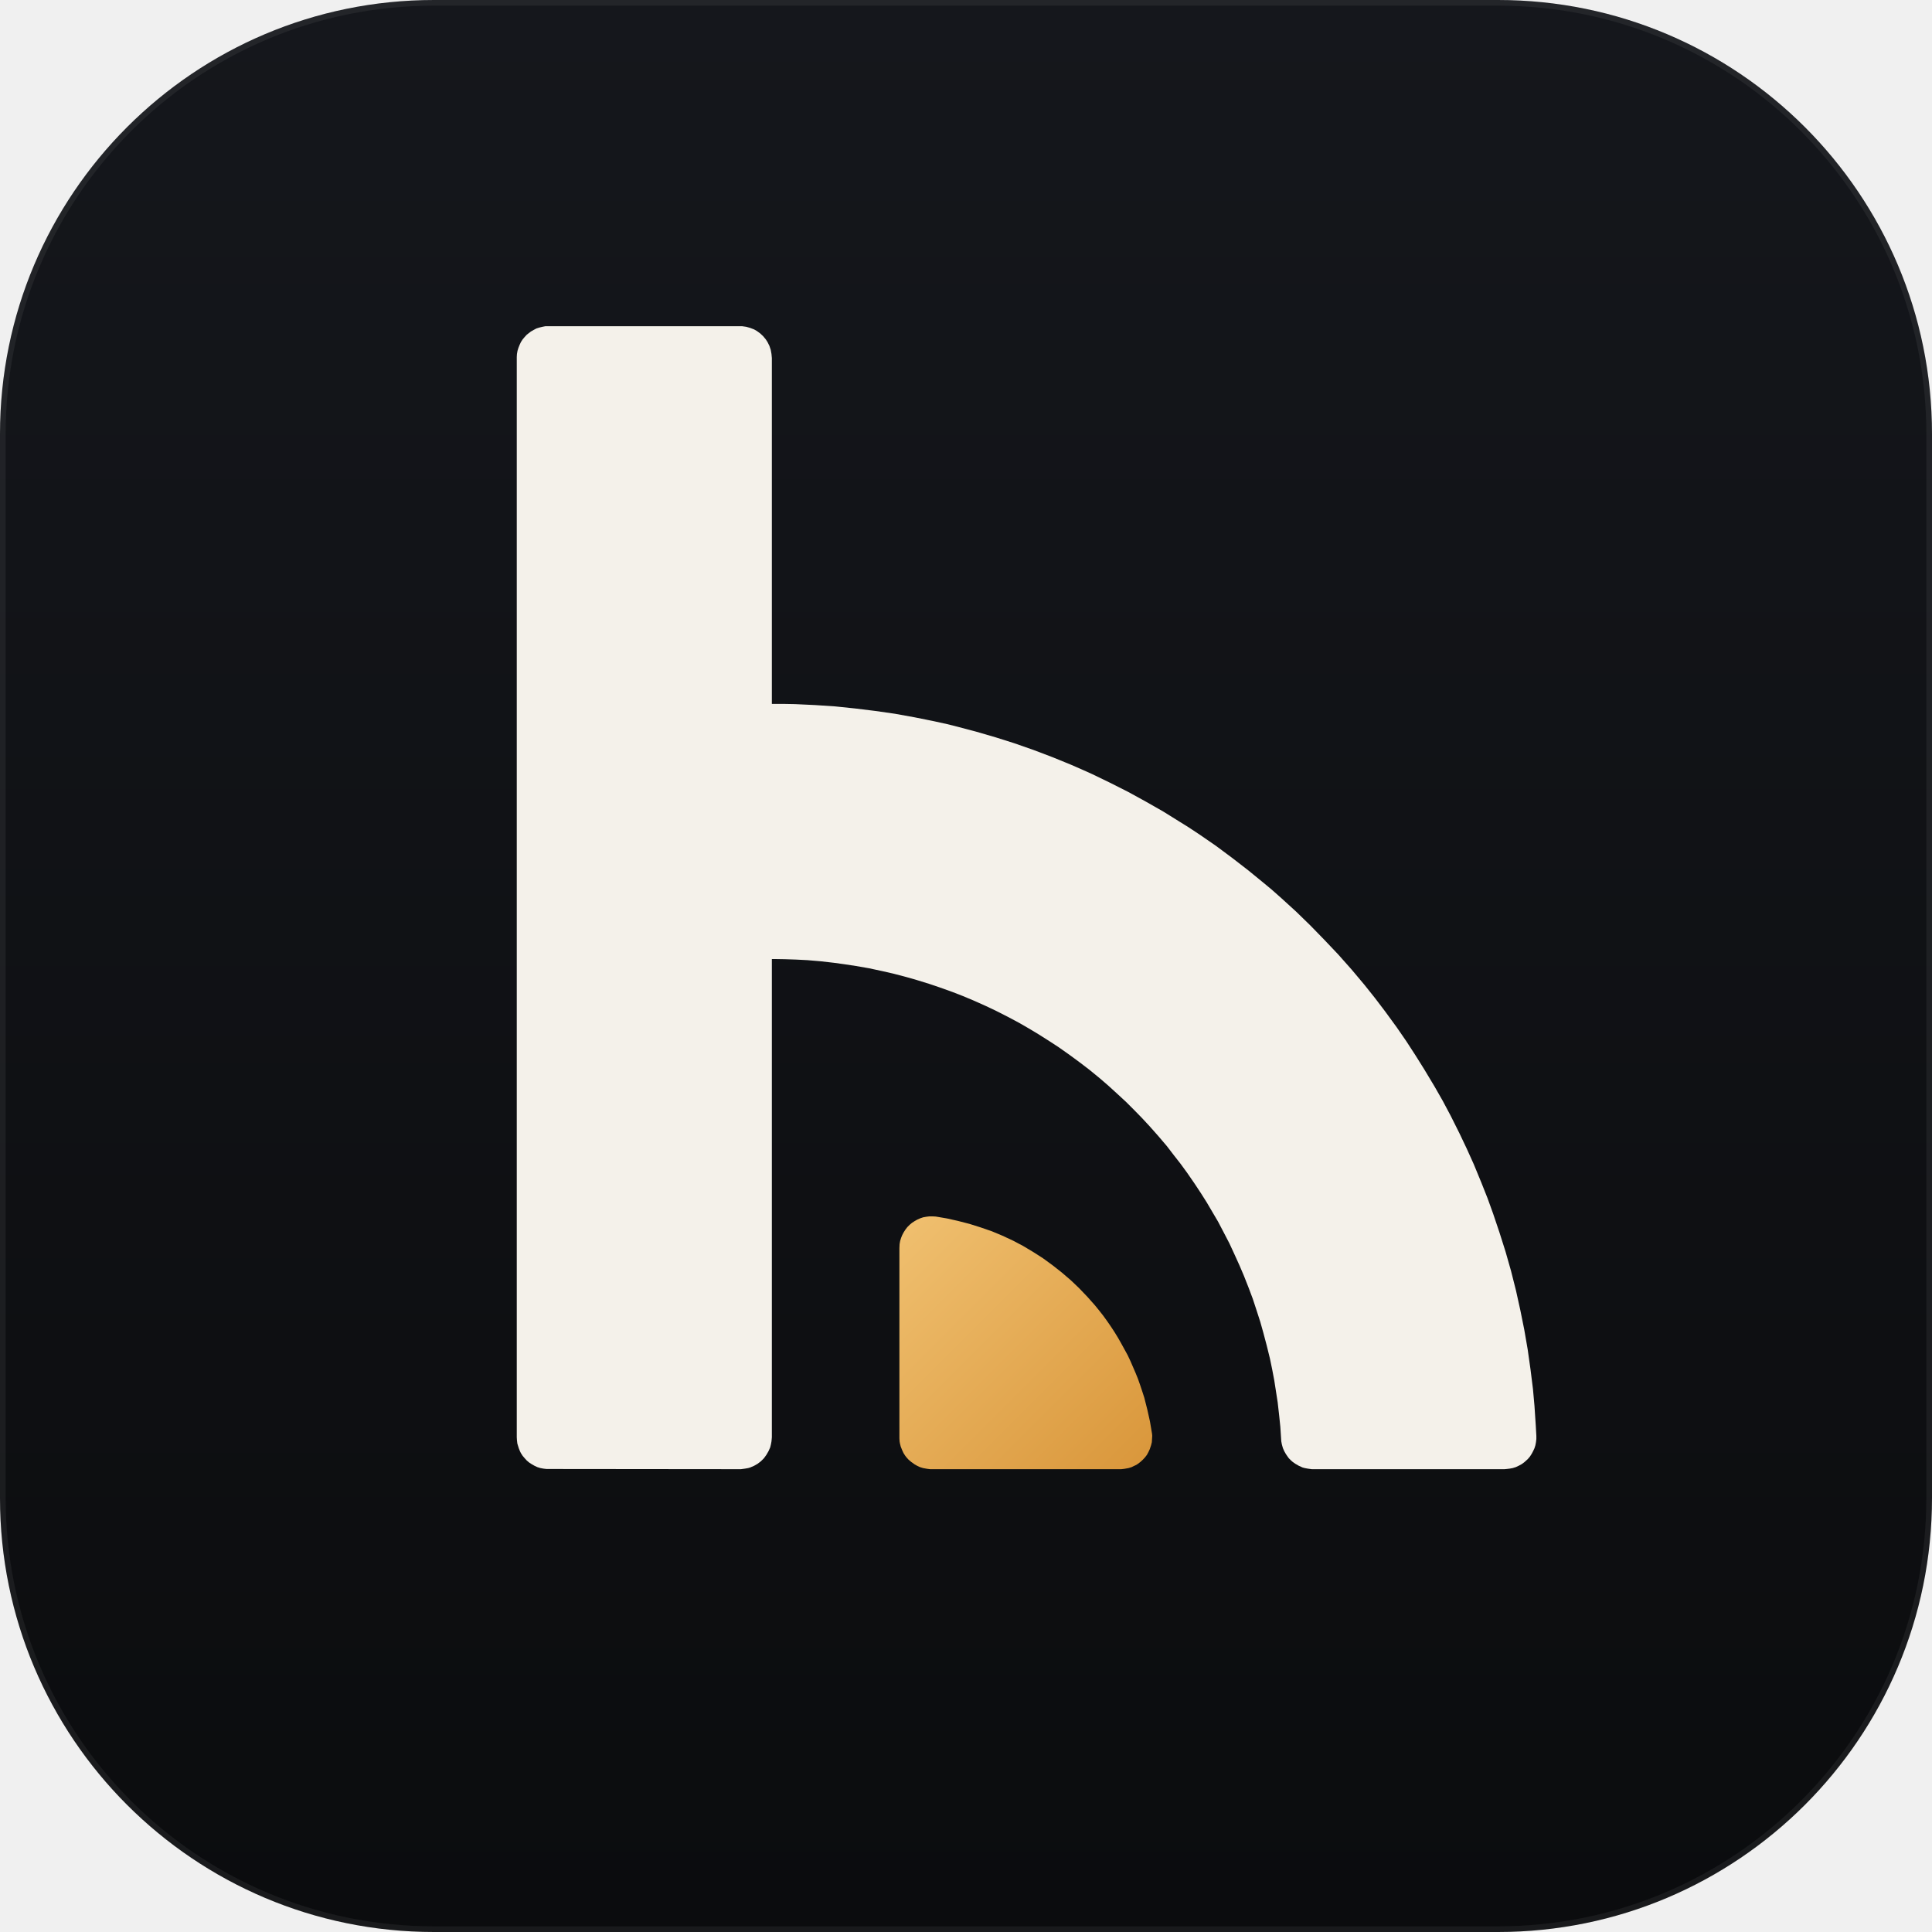
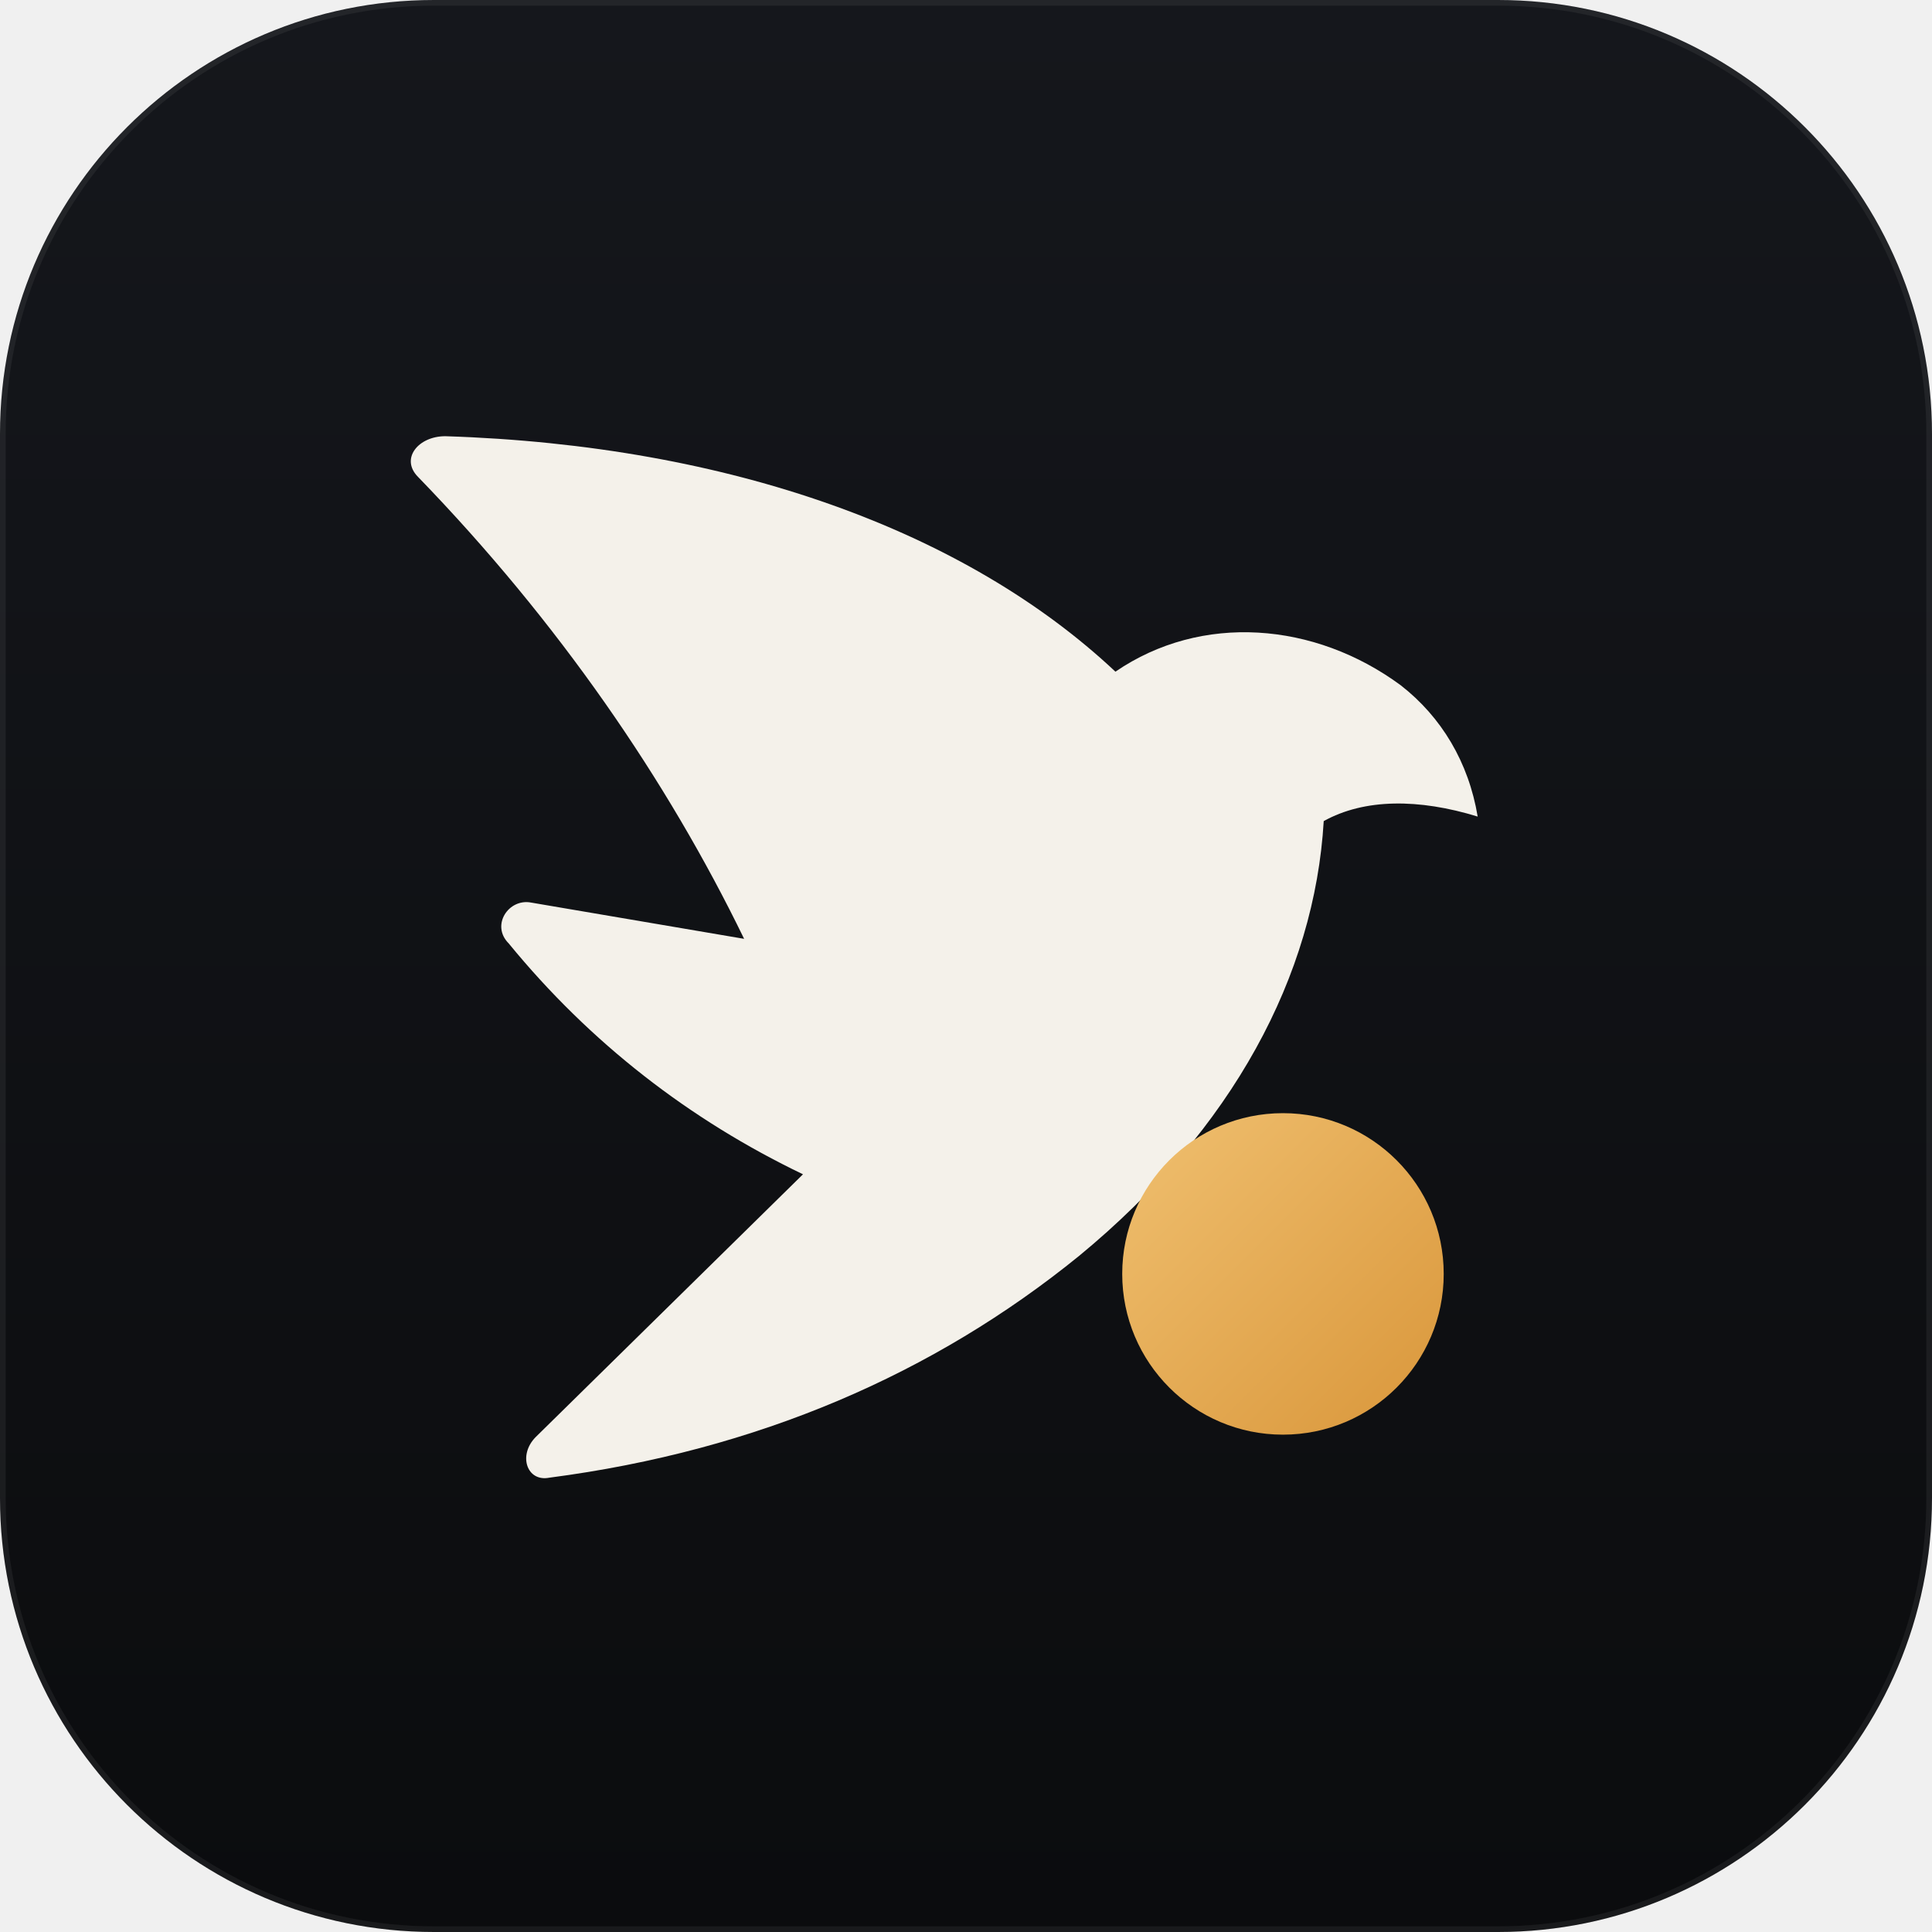
<svg xmlns="http://www.w3.org/2000/svg" width="1024" height="1024" viewBox="0 0 1024 1024">
  <defs>
    <linearGradient id="bg" x1="0" y1="0" x2="0" y2="1">
      <stop offset="0" stop-color="#15171c" />
      <stop offset="1" stop-color="#0b0c0e" />
    </linearGradient>
    <linearGradient id="gold" x1="0" y1="0" x2="1" y2="1">
      <stop offset="0" stop-color="#f0c070" />
      <stop offset="1" stop-color="#d9963a" />
    </linearGradient>
  </defs>
  <rect width="1024" height="1024" rx="230" fill="url(#bg)" />
  <rect x="1.5" y="1.5" width="1021" height="1021" rx="228.5" fill="none" stroke="#ffffff" stroke-opacity="0.06" stroke-width="3" />
-   <path fill="#f4f1ea" fill-rule="evenodd" d="M290.8,172.9L289.1,172.9L287.5,173.2L285.9,173.6L284.3,174.1L282.8,174.9L281.4,175.7L280.1,176.7L279.2,177.4L278.1,178.6L277.0,179.9L276.1,181.3L275.4,182.8L274.8,184.3L274.3,185.9L274.0,187.6L273.9,189.2L273.9,761.8L274.0,763.4L274.2,765.1L274.5,766.1L275.0,767.7L275.6,769.2L276.1,770.2L277.0,771.6L278.1,772.9L279.2,774.1L280.5,775.2L281.9,776.1L283.3,776.9L284.8,777.6L286.4,778.1L288.0,778.4L289.7,778.6L392.7,778.7L394.9,778.4L396.6,778.1L397.6,777.8L399.7,776.9L401.6,775.8L403.3,774.5L404.9,772.9L406.2,771.1L407.3,769.2L408.2,767.2L408.6,765.6L408.9,764.0L409.1,761.8L409.1,508.3L409.1,508.3L410.2,508.3L416.1,508.4L422.0,508.6L427.9,508.9L435.0,509.5L442.0,510.3L447.8,511.1L453.7,512.0L460.6,513.2L467.6,514.7L473.3,516.0L480.2,517.8L485.8,519.4L492.6,521.5L498.2,523.4L504.9,525.8L510.3,527.9L515.8,530.2L522.3,533.1L527.6,535.6L533.9,538.8L540.1,542.1L545.3,545.1L550.3,548.1L556.3,551.9L561.2,555.1L567.0,559.2L572.7,563.4L577.4,567.0L582.9,571.5L587.3,575.3L591.7,579.3L596.9,584.1L601.1,588.3L605.2,592.5L609.2,596.8L613.9,602.1L618.5,607.5L622.1,612.2L625.7,616.8L629.2,621.6L633.2,627.4L636.5,632.4L639.6,637.3L642.6,642.4L645.6,647.5L648.9,653.8L651.6,659.0L654.1,664.4L657.0,670.8L659.3,676.2L661.9,682.8L664.0,688.4L666.2,695.1L668.0,700.7L669.6,706.4L671.4,713.2L673.1,720.1L674.3,725.9L675.4,731.7L676.3,737.5L677.2,743.3L678.0,750.4L678.6,756.2L679.1,763.9L679.4,765.5L679.7,766.6L680.0,767.6L680.7,769.2L681.5,770.6L682.1,771.5L683.1,772.9L684.3,774.1L685.1,774.8L686.5,775.8L688.4,776.9L690.4,777.8L691.5,778.1L693.1,778.4L695.3,778.7L797.4,778.7L798.5,778.6L800.2,778.4L801.8,778.1L803.4,777.6L804.9,776.9L806.4,776.1L807.8,775.1L808.6,774.4L809.8,773.3L810.9,772.0L811.8,770.6L812.6,769.1L813.3,767.6L813.8,766.0L814.1,764.4L814.3,762.7L814.3,761.1L814.0,755.7L813.3,745.1L812.5,736.2L811.2,725.8L809.7,715.2L807.9,704.8L805.8,694.4L803.5,684.0L800.9,673.7L798.0,663.5L794.8,653.4L791.4,643.3L788.4,635.0L785.1,626.7L781.1,617.0L777.4,608.8L773.6,600.8L768.9,591.4L764.7,583.5L760.3,575.8L754.9,566.8L750.2,559.3L745.4,551.9L740.3,544.5L734.1,536.0L728.7,528.9L723.2,522.0L716.4,513.9L709.3,505.9L702.0,498.2L694.6,490.6L687.0,483.2L679.1,476.0L673.9,471.4L669.8,468.0L661.6,461.3L653.2,454.8L644.6,448.4L635.9,442.4L630.0,438.5L625.5,435.7L616.5,430.1L607.2,424.8L597.9,419.7L588.4,414.9L578.9,410.3L574.0,408.1L567.6,405.3L557.8,401.3L547.8,397.5L537.8,394.0L527.7,390.8L517.4,387.8L507.2,385.1L502.0,383.8L495.2,382.3L484.8,380.2L474.3,378.3L463.8,376.8L453.2,375.5L442.6,374.4L432.0,373.7L421.4,373.2L416.1,373.1L409.1,373.1L409.1,189.8L408.9,187.6L408.5,185.4L407.8,183.3L406.8,181.3L405.9,179.9L404.5,178.2L402.9,176.7L401.1,175.4L399.7,174.6L397.6,173.8L395.5,173.2L393.3,172.9Z" />
-   <path fill="url(#gold)" d="M496.0,644.8L494.3,644.7L492.6,644.7L491.0,644.9L489.3,645.2L487.8,645.7L486.2,646.4L484.8,647.2L483.4,648.1L482.1,649.2L480.9,650.4L479.9,651.7L479.0,653.1L478.2,654.6L477.6,656.1L477.1,657.7L476.8,659.4L476.7,661.6L476.7,762.3L476.8,764.0L477.0,765.1L477.4,766.7L477.8,767.7L478.2,768.7L478.9,770.2L479.8,771.6L480.5,772.5L481.6,773.7L482.9,774.8L484.7,776.1L486.1,776.9L487.6,777.6L489.2,778.1L491.4,778.5L493.0,778.7L594.3,778.7L596.0,778.5L597.1,778.3L598.2,778.1L599.8,777.6L600.8,777.1L602.3,776.4L603.2,775.8L604.5,774.8L605.8,773.6L606.9,772.4L607.9,771.1L608.7,769.6L609.4,768.1L610.1,766.0L610.5,764.4L610.6,762.7L610.7,761.0L610.6,759.9L610.1,756.9L609.5,753.4L608.1,747.1L606.5,740.8L605.4,737.4L604.3,734.1L603.1,730.7L601.8,727.5L599.2,721.5L597.7,718.3L596.0,715.2L594.3,712.1L592.6,709.1L590.7,706.0L588.8,703.1L586.8,700.2L584.7,697.3L582.5,694.5L580.3,691.8L576.3,687.3L571.9,682.7L567.6,678.6L562.7,674.4L558.0,670.7L552.8,666.9L547.8,663.7L542.3,660.4L537.0,657.6L531.2,654.9L525.7,652.6L519.6,650.5L513.9,648.7L507.7,647.1L501.9,645.8Z" />
+   <g transform="translate(128.0 128.0) scale(24)">
+     <path fill="#f4f1ea" d="M19.3 9.5C21.2 8.2 23.7 8.4 25.6 9.8C26.5 10.5 27.1 11.5 27.3 12.7C26.0 12.3 24.8 12.3 23.9 12.8C23.7 16.2 21.9 19.6 18.5 22.4C15.3 25.0 11.4 26.7 6.8 27.3C6.3 27.4 6.1 26.8 6.5 26.4L12.4 20.6C9.9 19.4 7.7 17.7 5.9 15.5C5.5 15.1 5.9 14.5 6.4 14.6L11.1 15.4C9.4 11.9 7.0 8.4 3.9 5.2C3.5 4.8 3.9 4.3 4.5 4.3C10.8 4.5 16.0 6.4 19.3 9.5Z" />
+     <circle cx="23" cy="22.8" r="3.55" fill="url(#gold)" />
+   </g>
</svg>
